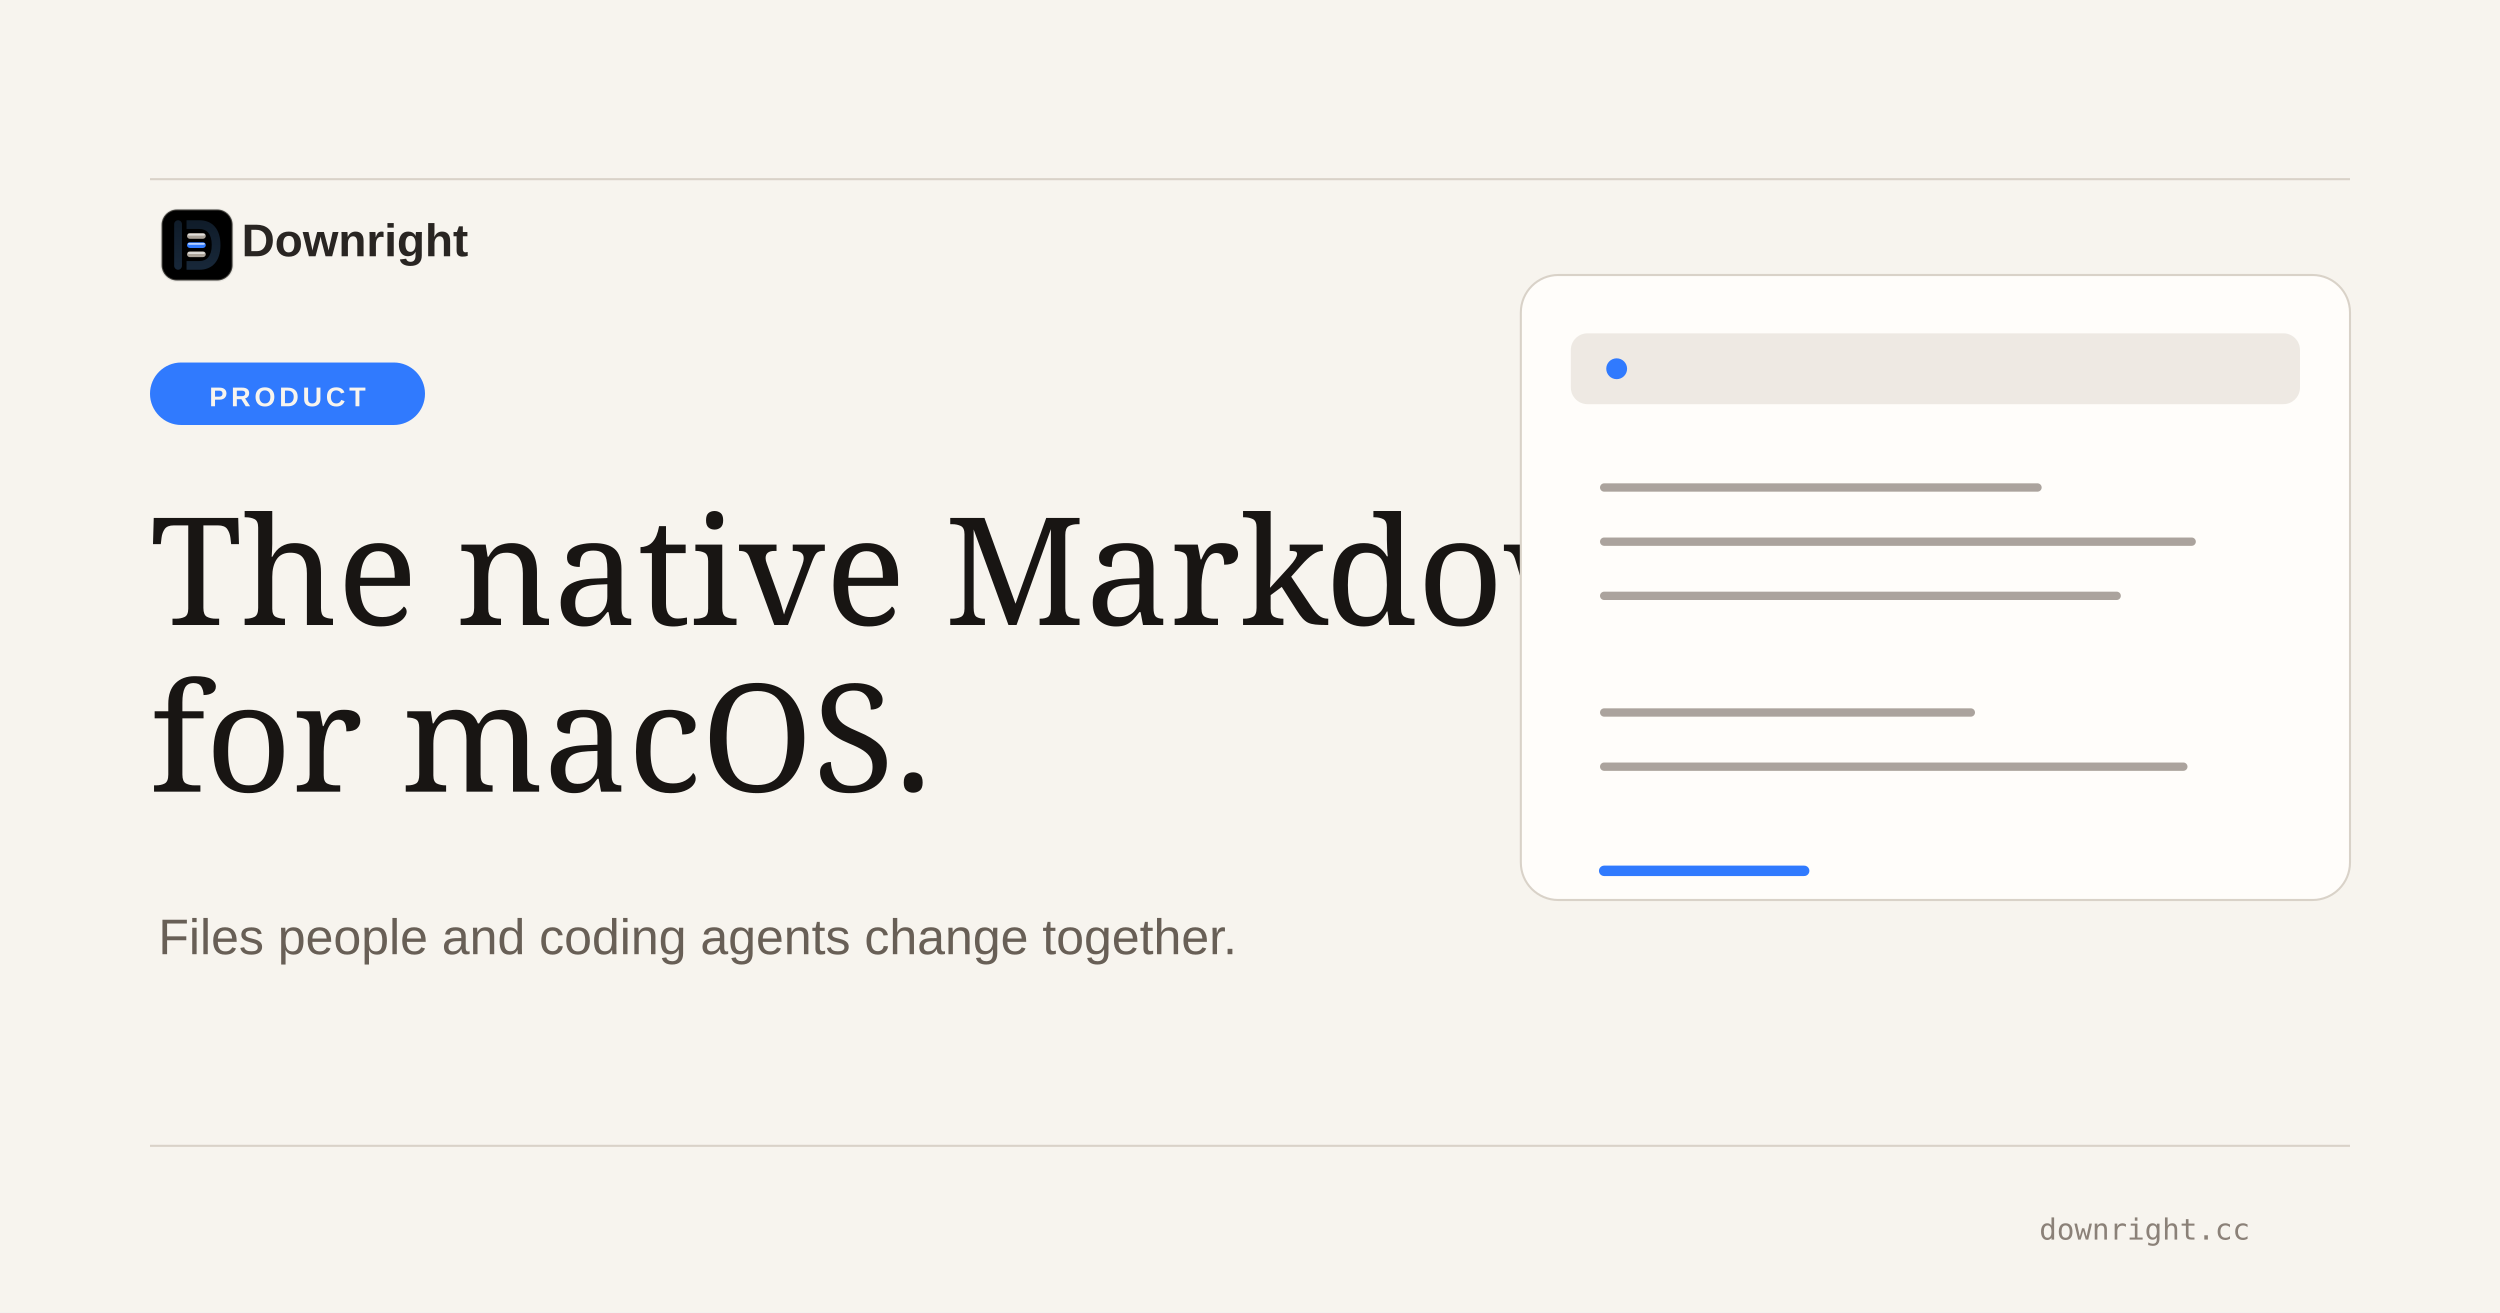
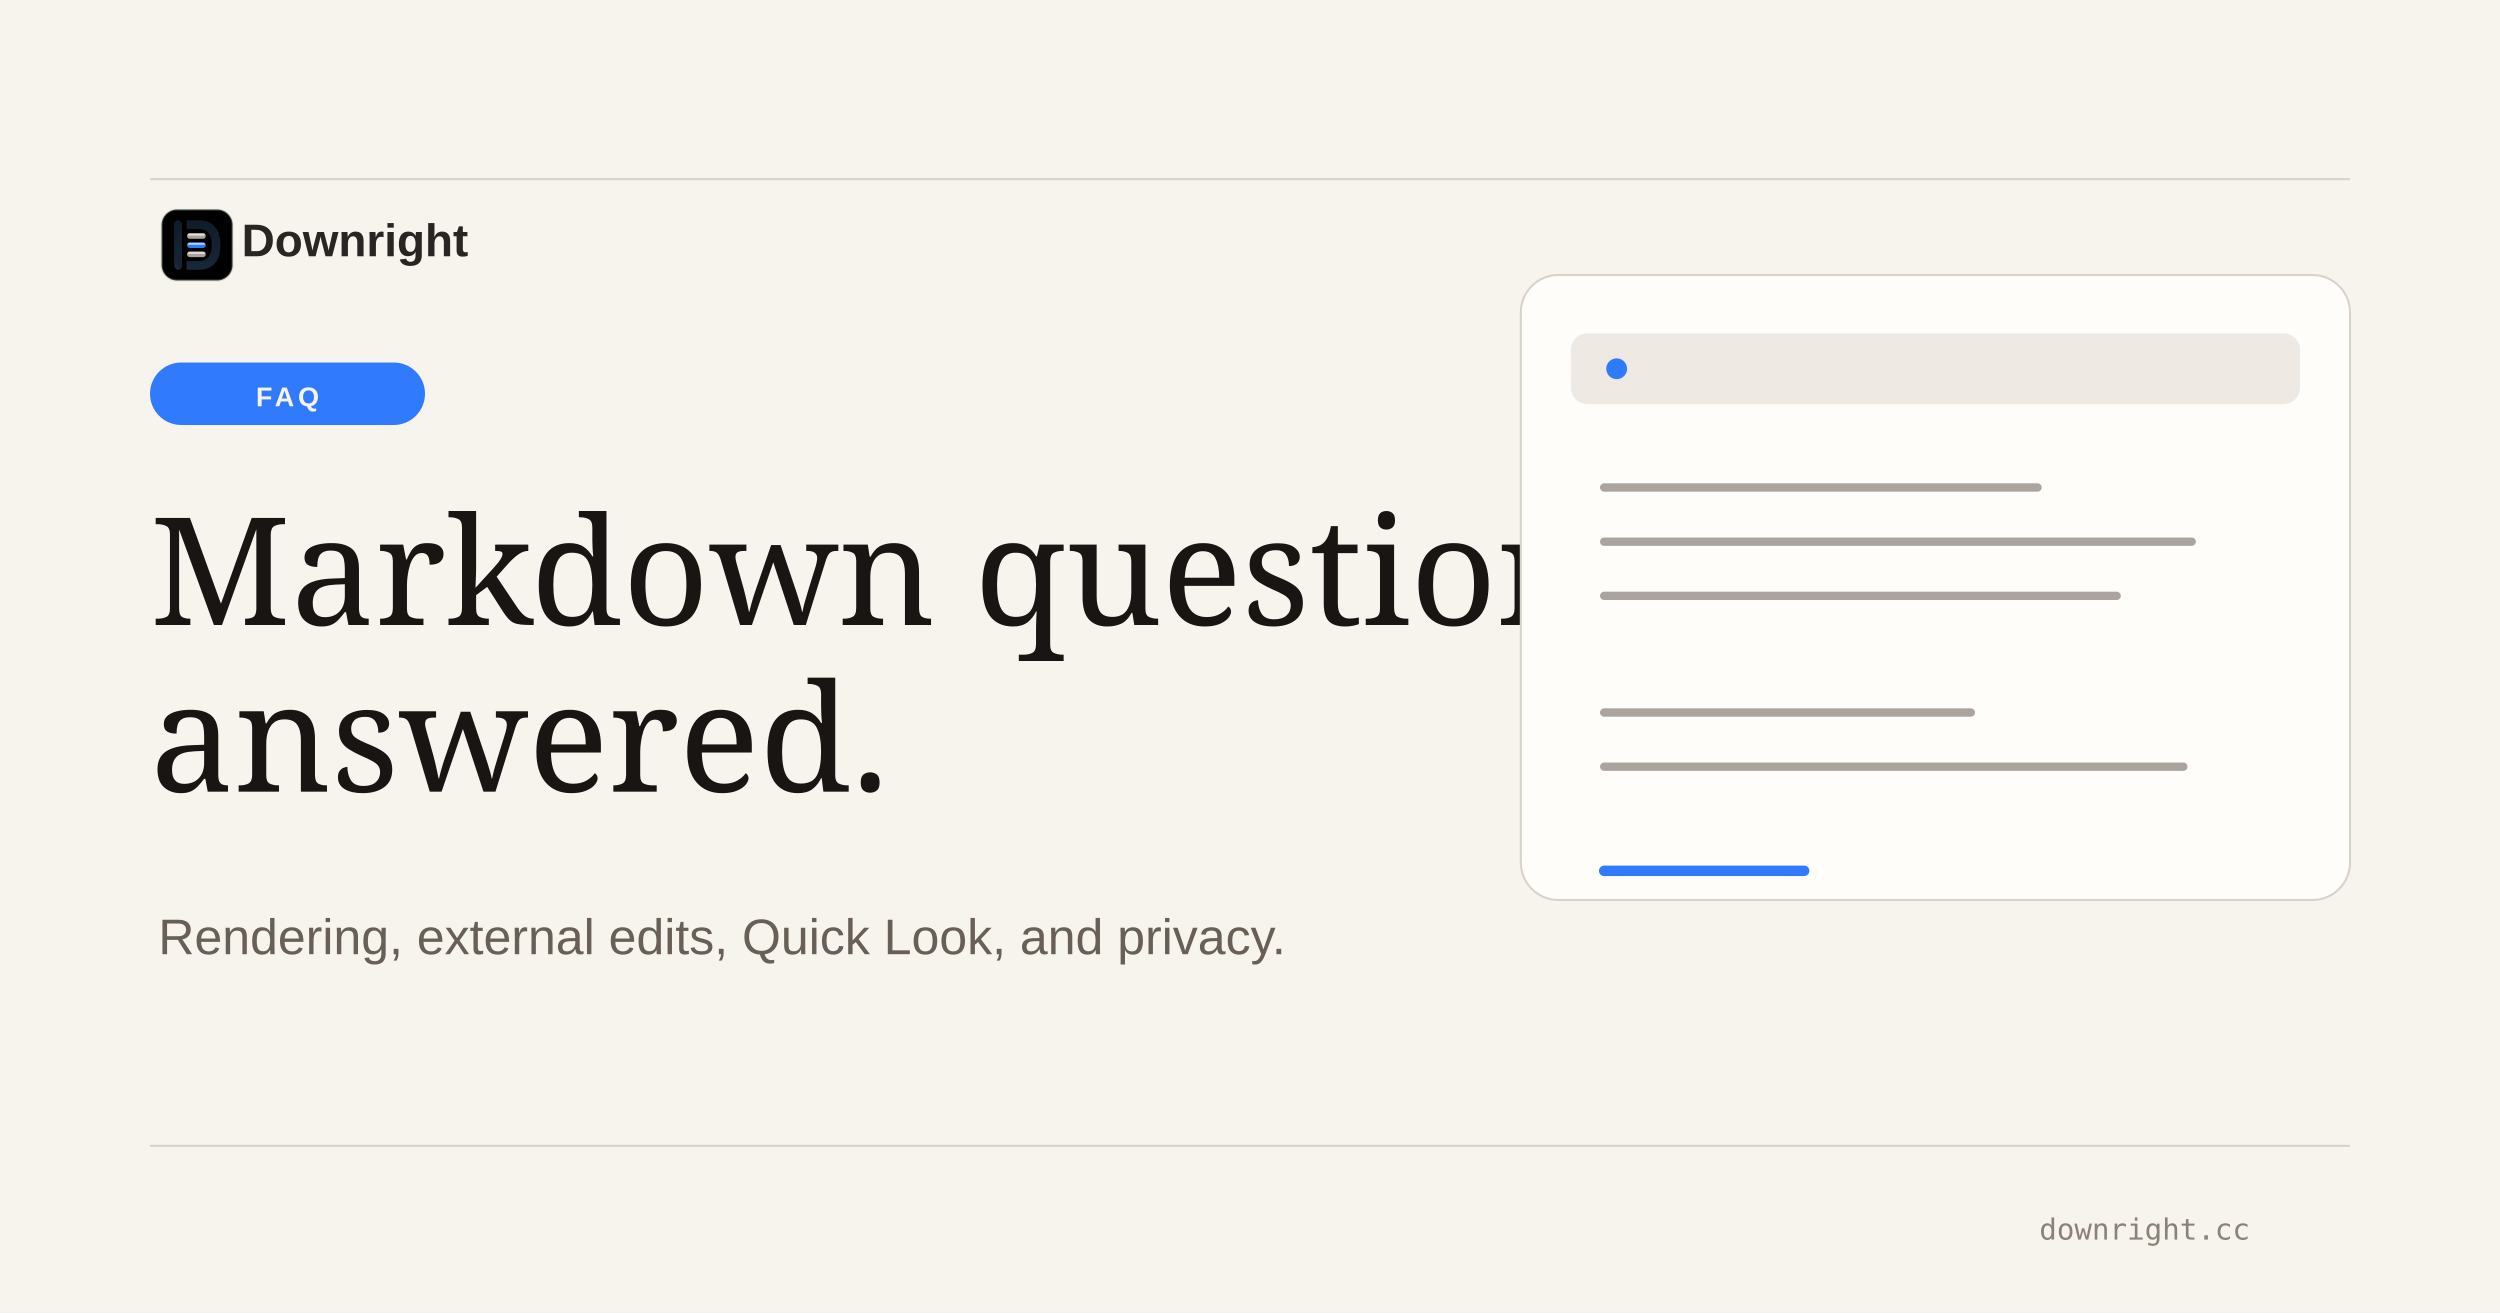
<svg xmlns="http://www.w3.org/2000/svg" width="1200" height="630" viewBox="0 0 1200 630">
  <rect width="1200" height="630" fill="#f7f4ee" />
  <path d="M72 86h1056M72 550h1056" stroke="#d9d2c8" />
  <g transform="translate(77 100) scale(1.1)">
    <defs>
      <linearGradient id="fav-tile" x1="16" y1="0" x2="16" y2="32" gradientUnits="userSpaceOnUse">
        <stop offset="0%" stop-color="#f8f5ee" />
        <stop offset="100%" stop-color="#e3ded5" />
      </linearGradient>
      <linearGradient id="fav-groove" x1="16" y1="4" x2="16" y2="28" gradientUnits="userSpaceOnUse">
        <stop offset="0%" stop-color="#0f1b28" />
        <stop offset="100%" stop-color="#18283a" />
      </linearGradient>
    </defs>
    <style>
    .fav-accent { fill: #307afe; }
    @media (prefers-color-scheme: dark) {
      .fav-accent { fill: #6ea8ff; }
    }
  </style>
    <rect width="32" height="32" rx="7.2" fill="url(#fav-tile)" />
    <rect x="0.5" y="0.5" width="31" height="31" rx="6.7" stroke="#ffffff" stroke-opacity="0.95" stroke-width="0.9" />
    <rect x="0.5" y="0.5" width="31" height="31" rx="6.7" stroke="#c4bcaf" stroke-opacity="0.35" stroke-width="0.9" />
    <rect x="6" y="5.2" width="3.4" height="21.6" rx="1.7" fill="url(#fav-groove)" />
    <path d="M11.4 5.2h5.6c5.5 0 9.2 3.6 9.2 10.8s-3.7 10.8-9.2 10.8h-5.6v-3.8h5.6c3.2 0 5.4-2.1 5.4-7s-2.2-7-5.4-7h-5.6V5.2Z" fill="url(#fav-groove)" />
    <rect x="11.6" y="10.8" width="8.2" height="2.5" rx="1.25" fill="#aba399" />
    <rect x="12" y="11.1" width="7.4" height="0.8" rx="0.4" fill="#ffffff" fill-opacity="0.65" />
    <rect class="fav-accent" x="11.6" y="14.8" width="8.2" height="2.5" rx="1.25" />
    <rect x="12" y="15.1" width="7.4" height="0.8" rx="0.4" fill="#ffffff" fill-opacity="0.65" />
    <rect x="11.6" y="18.8" width="8.2" height="2.5" rx="1.25" fill="#aba399" />
    <rect x="12" y="19.1" width="7.4" height="0.8" rx="0.4" fill="#ffffff" fill-opacity="0.65" />
  </g>
  <text x="116" y="123" fill="#292522" font-family="Arial,sans-serif" font-size="22" font-weight="700">Downright</text>
  <rect x="72" y="174" width="132" height="30" rx="15" fill="#307afe" />
-   <text x="138" y="195" fill="#f7f4ee" font-family="Arial,sans-serif" font-size="13" font-weight="700" text-anchor="middle" letter-spacing="1.8">PRODUCT</text>
-   <text x="72" y="300" fill="#181513" font-family="Georgia,serif" font-size="72">The native Markdown app</text>
-   <text x="72" y="380" fill="#181513" font-family="Georgia,serif" font-size="72">for macOS.</text>
-   <text x="76" y="458" fill="#685f56" font-family="Arial,sans-serif" font-size="24">Files people and coding agents change together.</text>
+   <text x="138" y="195" fill="#f7f4ee" font-family="Arial,sans-serif" font-size="13" font-weight="700" text-anchor="middle" letter-spacing="1.8">FAQ</text>
+   <text x="72" y="300" fill="#181513" font-family="Georgia,serif" font-size="72">Markdown questions,</text>
+   <text x="72" y="380" fill="#181513" font-family="Georgia,serif" font-size="72">answered.</text>
+   <text x="76" y="458" fill="#685f56" font-family="Arial,sans-serif" font-size="24">Rendering, external edits, Quick Look, and privacy.</text>
  <rect x="730" y="132" width="398" height="300" rx="18" fill="#fffdfa" stroke="#d9d2c8" />
  <rect x="754" y="160" width="350" height="34" rx="8" fill="#d9d2c8" opacity=".46" />
  <circle cx="776" cy="177" r="5" fill="#307afe" />
  <path d="M770 234h208M770 260h282M770 286h246M770 342h176M770 368h278" stroke="#8b8178" stroke-width="4" stroke-linecap="round" opacity=".72" />
  <path d="M770 418h96" stroke="#307afe" stroke-width="5" stroke-linecap="round" />
  <text x="1080" y="595" fill="#8b8178" font-family="monospace" font-size="14" text-anchor="end">downright.cc</text>
</svg>
